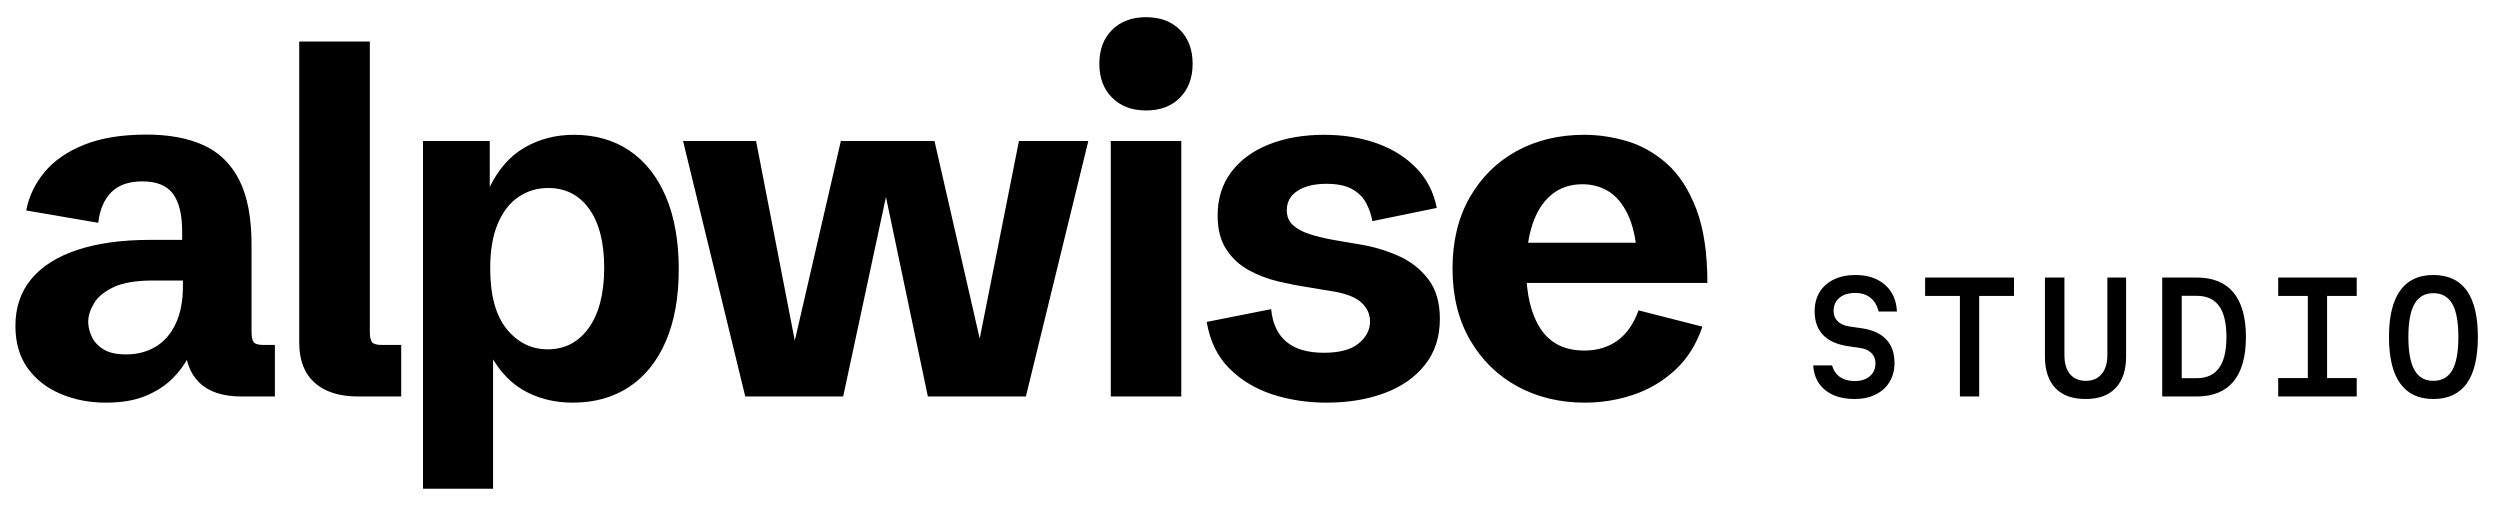
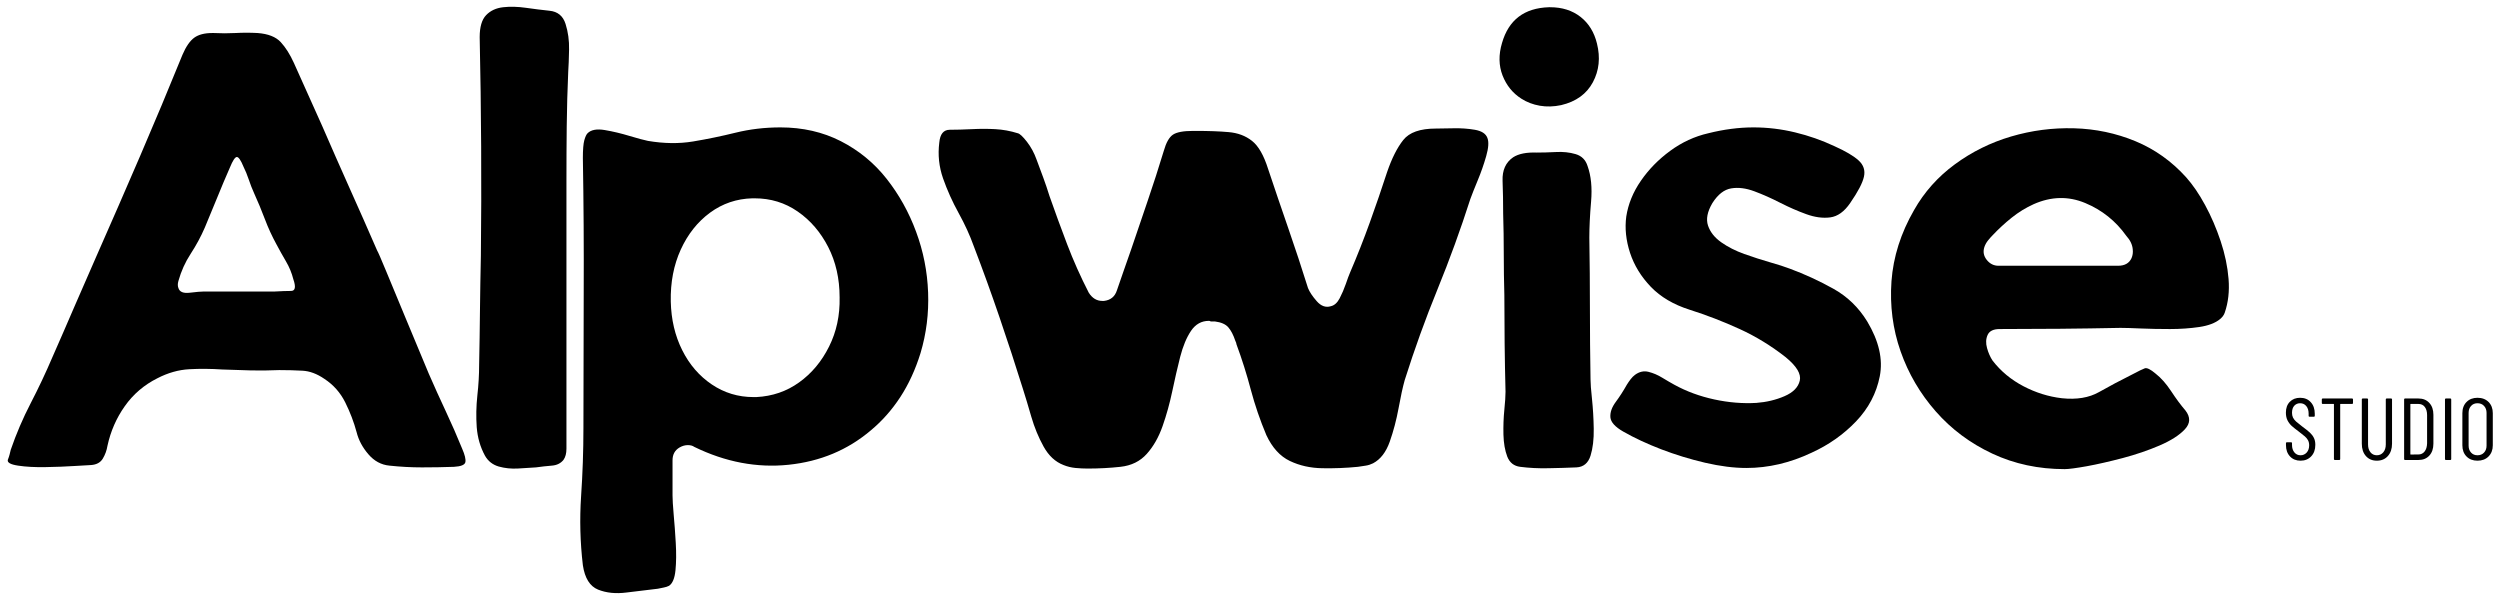
- <svg xmlns="http://www.w3.org/2000/svg" viewBox="0 4 227 46" width="227" height="46" role="img" aria-label="Alpwise Studio">
-   <path fill="#000000" d="M9.6 40.56Q7.39 40.56 5.52 39.77Q3.65 38.99 2.52 37.44Q1.4 35.9 1.4 33.58Q1.4 31.08 2.84 29.34Q4.28 27.6 7.03 26.69Q9.78 25.78 13.66 25.78H16.93L16.54 26.36V25.03Q16.54 22.73 15.71 21.6Q14.87 20.47 12.93 20.47Q11.09 20.47 10.11 21.45Q9.13 22.43 8.92 24.23L2.38 23.11Q2.75 21.18 4.05 19.62Q5.35 18.06 7.65 17.14Q9.95 16.22 13.3 16.22Q16.37 16.22 18.5 17.19Q20.62 18.17 21.73 20.36Q22.84 22.55 22.84 26.23V34.11Q22.84 34.84 23.04 35.08Q23.25 35.32 23.91 35.32H24.96V40H21.91Q19.4 40 18.1 38.74Q16.8 37.49 16.8 35.12V34.03L17.92 34.46Q17.64 35.38 17.1 36.43Q16.56 37.49 15.61 38.42Q14.65 39.36 13.19 39.96Q11.73 40.56 9.6 40.56ZM11.45 36.18Q12.96 36.18 14.12 35.49Q15.28 34.8 15.94 33.42Q16.61 32.03 16.61 29.97V29.47H13.9Q11.6 29.47 10.32 30.07Q9.04 30.68 8.53 31.55Q8.01 32.42 8.01 33.23Q8.01 33.88 8.33 34.56Q8.64 35.25 9.38 35.71Q10.12 36.18 11.45 36.18Z M32.52 40Q29.95 40 28.56 38.74Q27.17 37.49 27.17 35.12V7.77H33.58V34.11Q33.58 34.82 33.78 35.07Q33.98 35.32 34.65 35.32H36.43V40Z M38.41 48.38V16.8H44.47V21.46L44.4 21.12Q45.6 18.58 47.61 17.41Q49.62 16.24 52.11 16.24Q55.04 16.24 57.17 17.69Q59.31 19.14 60.47 21.88Q61.63 24.62 61.63 28.44Q61.63 32.27 60.46 34.98Q59.29 37.7 57.13 39.13Q54.97 40.56 52.01 40.56Q49.43 40.56 47.42 39.37Q45.41 38.17 44.16 35.49L44.77 35.45V48.38ZM49.73 35.72Q52.07 35.72 53.47 33.76Q54.86 31.79 54.86 28.31Q54.86 24.88 53.5 22.97Q52.14 21.07 49.77 21.07Q48.29 21.07 47.1 21.87Q45.91 22.66 45.21 24.28Q44.51 25.91 44.51 28.36Q44.51 32.03 46.01 33.88Q47.52 35.72 49.73 35.72Z M67.67 40 62.02 16.8H68.65L72.41 36.18H71.88L76.35 16.8H84.85L89.3 36.24H88.66L92.52 16.8H98.82L93.15 40H84.25L79.89 19.25H81.01L76.56 40Z M100.86 40V16.8H107.26V40ZM104.06 14.03Q102.14 14.03 100.98 12.87Q99.82 11.71 99.82 9.79Q99.82 7.86 100.98 6.71Q102.14 5.56 104.06 5.56Q105.99 5.56 107.14 6.71Q108.29 7.86 108.29 9.79Q108.29 11.71 107.14 12.87Q105.99 14.03 104.06 14.03Z M120.45 40.56Q117.82 40.56 115.5 39.8Q113.18 39.03 111.59 37.42Q110 35.81 109.57 33.23L115.42 32.07Q115.61 34.03 116.8 35.03Q118 36.03 120.21 36.03Q122.34 36.03 123.37 35.18Q124.4 34.33 124.4 33.19Q124.4 32.18 123.59 31.45Q122.79 30.72 120.81 30.42L118.71 30.07Q117.46 29.88 116.05 29.55Q114.64 29.21 113.4 28.54Q112.15 27.86 111.36 26.66Q110.56 25.46 110.56 23.56Q110.56 21.27 111.8 19.62Q113.03 17.98 115.23 17.11Q117.42 16.24 120.23 16.24Q122.83 16.24 124.98 17Q127.13 17.76 128.58 19.24Q130.03 20.71 130.46 22.88L124.61 24.08Q124.46 23.2 124.04 22.43Q123.63 21.65 122.77 21.17Q121.91 20.69 120.45 20.69Q118.79 20.69 117.81 21.33Q116.84 21.97 116.84 23.09Q116.84 23.91 117.38 24.42Q117.93 24.94 118.89 25.25Q119.84 25.56 121.05 25.78L123.45 26.19Q125.3 26.49 126.97 27.23Q128.63 27.97 129.68 29.34Q130.74 30.72 130.74 32.95Q130.74 35.42 129.39 37.12Q128.05 38.82 125.72 39.69Q123.39 40.56 120.45 40.56Z M143.9 40.56Q140.49 40.56 137.77 39.08Q135.05 37.59 133.47 34.85Q131.89 32.12 131.89 28.38Q131.89 24.66 133.45 21.93Q135.01 19.2 137.7 17.72Q140.4 16.24 143.86 16.24Q145.77 16.24 147.74 16.82Q149.7 17.4 151.36 18.87Q153.01 20.34 154.02 22.97Q155.03 25.61 155.03 29.69H136V26.04H149.32L148.65 27.17Q148.48 24.85 147.79 23.44Q147.1 22.02 146.05 21.37Q145 20.73 143.69 20.73Q141.99 20.73 140.85 21.7Q139.71 22.66 139.14 24.39Q138.58 26.12 138.58 28.4Q138.58 31.84 139.87 33.83Q141.17 35.83 143.86 35.83Q145.6 35.83 146.86 34.93Q148.11 34.03 148.78 32.18L154.58 33.66Q153.76 36.07 152.11 37.59Q150.46 39.12 148.32 39.84Q146.18 40.56 143.9 40.56Z" />
-   <path fill="#000000" d="M166.35 37.18Q166.55 37.87 167.07 38.23Q167.6 38.6 168.4 38.6Q169.27 38.6 169.78 38.16Q170.29 37.73 170.29 36.98Q170.29 36.41 169.92 36.05Q169.56 35.69 168.88 35.59L167.65 35.41Q166.24 35.17 165.5 34.38Q164.77 33.59 164.77 32.26Q164.77 31.27 165.22 30.52Q165.68 29.78 166.51 29.38Q167.34 28.97 168.46 28.97Q169.59 28.97 170.41 29.37Q171.23 29.77 171.71 30.5Q172.19 31.24 172.24 32.29H170.58Q170.38 31.47 169.84 31.04Q169.3 30.6 168.46 30.6Q167.55 30.6 167.02 31.04Q166.49 31.48 166.49 32.25Q166.49 32.8 166.86 33.17Q167.22 33.53 167.9 33.64L169.14 33.82Q170.56 34.05 171.29 34.84Q172.02 35.64 172.02 36.95Q172.02 37.95 171.57 38.68Q171.12 39.42 170.31 39.82Q169.49 40.23 168.4 40.23Q167.29 40.23 166.47 39.87Q165.64 39.5 165.17 38.82Q164.7 38.14 164.64 37.18Z M177.96 40V30.87H174.8V29.2H182.87V30.87H179.71V40Z M185.68 29.2H187.45V36.26Q187.45 37.35 187.96 37.97Q188.47 38.58 189.39 38.58Q190.32 38.58 190.83 37.96Q191.35 37.34 191.35 36.23V29.2H193.05V36.37Q193.05 38.23 192.1 39.23Q191.16 40.23 189.36 40.23Q187.57 40.23 186.62 39.23Q185.68 38.23 185.68 36.37Z M196.33 40V29.2H199.46Q201.67 29.2 202.8 30.56Q203.93 31.93 203.93 34.6Q203.93 37.27 202.8 38.64Q201.67 40 199.46 40ZM198.1 38.34H199.46Q200.82 38.34 201.49 37.41Q202.16 36.49 202.16 34.6Q202.16 32.7 201.49 31.78Q200.82 30.86 199.46 30.86H198.1Z M206.86 40V38.33H209.55V30.87H206.86V29.2H213.99V30.87H211.3V38.33H213.99V40Z M220.95 40.23Q218.95 40.23 217.94 38.82Q216.92 37.41 216.92 34.6Q216.92 31.79 217.94 30.38Q218.95 28.97 220.95 28.97Q222.96 28.97 223.98 30.38Q224.99 31.79 224.99 34.6Q224.99 37.41 223.98 38.82Q222.96 40.23 220.95 40.23ZM220.95 38.58Q222.11 38.58 222.67 37.61Q223.22 36.64 223.22 34.6Q223.22 32.56 222.67 31.59Q222.11 30.62 220.95 30.62Q219.79 30.62 219.24 31.59Q218.68 32.56 218.68 34.6Q218.68 36.64 219.24 37.61Q219.79 38.58 220.95 38.58Z" />
+ <svg xmlns="http://www.w3.org/2000/svg" viewBox="222 631 982 236" width="982" height="236" role="img" aria-label="Alpwise Studio">
+   <g fill="#000000">
+     <path transform="translate(224.85 814.82)" d="M 165.56 -37.07 C 167.70 -32.16 169.92 -27.24 172.23 -22.32 C 174.53 -17.42 176.68 -12.50 178.68 -7.59 C 179.75 -5.14 180.17 -3.37 179.95 -2.29 C 179.72 -1.22 178.22 -0.60 175.46 -0.45 C 171.32 -0.30 167.13 -0.23 162.90 -0.23 C 158.68 -0.23 154.42 -0.46 150.14 -0.92 C 146.91 -1.22 144.14 -2.71 141.84 -5.40 C 139.53 -8.09 138.00 -10.97 137.23 -14.04 C 136.16 -18.03 134.66 -21.94 132.75 -25.78 C 130.83 -29.62 128.10 -32.69 124.57 -35 C 121.66 -37 118.78 -38.07 115.93 -38.21 C 113.09 -38.37 110.06 -38.45 106.84 -38.45 C 103.15 -38.29 99.46 -38.25 95.78 -38.32 C 92.10 -38.41 88.34 -38.53 84.5 -38.68 C 80.05 -38.98 75.71 -39.02 71.5 -38.79 C 67.28 -38.56 63.09 -37.37 58.95 -35.23 C 53.73 -32.61 49.47 -28.96 46.17 -24.28 C 42.86 -19.60 40.60 -14.42 39.37 -8.75 C 39.07 -6.90 38.45 -5.21 37.53 -3.67 C 36.61 -2.14 35.07 -1.30 32.92 -1.15 C 32.30 -1.15 30.23 -1.03 26.70 -0.79 C 23.17 -0.56 19.30 -0.41 15.07 -0.34 C 10.85 -0.26 7.25 -0.46 4.25 -0.92 C 1.25 -1.37 -0.07 -2.14 0.23 -3.21 C 0.53 -3.98 0.76 -4.67 0.92 -5.29 C 1.07 -5.91 1.22 -6.52 1.37 -7.14 C 3.53 -13.42 6.14 -19.53 9.20 -25.43 C 12.27 -31.35 15.11 -37.37 17.73 -43.51 C 20.64 -50.11 23.52 -56.71 26.35 -63.31 C 29.20 -69.91 32.08 -76.51 35 -83.12 C 40.83 -96.32 46.58 -109.51 52.26 -122.71 C 57.95 -135.92 63.47 -149.13 68.84 -162.34 C 70.22 -165.56 71.76 -167.78 73.45 -169.01 C 75.14 -170.24 77.51 -170.85 80.59 -170.85 L 81.04 -170.85 C 83.96 -170.70 86.84 -170.70 89.68 -170.85 C 92.53 -171.01 95.41 -171.01 98.32 -170.85 C 102.47 -170.54 105.50 -169.35 107.42 -167.28 C 109.33 -165.20 111.06 -162.48 112.59 -159.10 C 114.43 -154.96 116.28 -150.85 118.12 -146.78 C 119.96 -142.71 121.81 -138.61 123.65 -134.46 C 127.18 -126.33 130.78 -118.15 134.46 -109.93 C 138.15 -101.72 141.76 -93.55 145.29 -85.42 C 145.60 -84.96 146.79 -82.23 148.85 -77.25 C 150.92 -72.25 153.46 -66.15 156.45 -58.93 C 159.45 -51.72 162.48 -44.44 165.56 -37.07 Z M 105 -69.31 C 107.61 -69.46 109.76 -69.54 111.45 -69.54 C 113.14 -69.54 113.44 -71.07 112.37 -74.14 C 111.75 -76.59 110.79 -78.93 109.48 -81.15 C 108.17 -83.38 106.91 -85.65 105.68 -87.96 C 104 -91.03 102.50 -94.28 101.20 -97.73 C 99.89 -101.19 98.47 -104.61 96.93 -108 C 96.17 -109.68 95.48 -111.44 94.87 -113.28 C 94.25 -115.12 93.56 -116.81 92.79 -118.35 C 91.72 -120.96 90.83 -122.22 90.14 -122.15 C 89.45 -122.08 88.57 -120.73 87.5 -118.12 C 85.81 -114.28 84.16 -110.37 82.54 -106.37 C 80.92 -102.38 79.28 -98.39 77.59 -94.40 C 76.06 -90.87 74.21 -87.45 72.06 -84.15 C 69.91 -80.86 68.30 -77.29 67.23 -73.45 C 66.92 -72.37 66.92 -71.45 67.23 -70.68 C 67.69 -69.15 69.18 -68.53 71.71 -68.84 C 74.25 -69.15 76.06 -69.31 77.14 -69.31 C 81.74 -69.31 86.34 -69.31 90.95 -69.31 C 95.55 -69.31 100.23 -69.31 105 -69.31 Z M 105 -69.31" />
+     <path transform="translate(409.05 814.82)" d="M 34.31 -3.21 C 33.23 -1.84 31.70 -1.07 29.70 -0.92 C 27.70 -0.76 25.62 -0.53 23.48 -0.23 C 21.49 -0.07 19.15 0.07 16.46 0.21 C 13.78 0.37 11.24 0.10 8.85 -0.57 C 6.48 -1.26 4.67 -2.67 3.45 -4.82 C 1.60 -8.21 0.53 -11.93 0.21 -16 C -0.08 -20.07 -0.00 -24.21 0.45 -28.43 C 0.92 -32.65 1.15 -36.60 1.15 -40.29 C 1.30 -47.51 1.41 -54.69 1.48 -61.82 C 1.56 -68.96 1.68 -76.14 1.84 -83.35 C 2 -97.62 2.03 -111.94 1.95 -126.29 C 1.87 -140.64 1.68 -154.96 1.37 -169.25 C 1.37 -173.23 2.21 -176.11 3.90 -177.87 C 5.60 -179.64 7.83 -180.67 10.59 -180.98 C 13.35 -181.29 16.34 -181.21 19.56 -180.75 C 22.78 -180.28 25.86 -179.91 28.78 -179.60 C 32.00 -179.29 34.11 -177.56 35.10 -174.42 C 36.10 -171.27 36.56 -167.89 36.48 -164.29 C 36.41 -160.69 36.30 -157.81 36.15 -155.65 C 35.84 -148.59 35.64 -141.45 35.56 -134.23 C 35.48 -127.02 35.45 -119.81 35.45 -112.59 C 35.45 -95.09 35.45 -77.59 35.45 -60.09 C 35.45 -42.59 35.45 -25.09 35.45 -7.59 C 35.45 -5.75 35.07 -4.28 34.31 -3.21 Z M 34.31 -3.21" />
+     <path transform="translate(449.8 814.82)" d="M 114.21 -14.73 C 105.15 -7.05 94.40 -2.56 81.96 -1.26 C 69.53 0.03 57.18 -2.30 44.90 -8.29 C 44.28 -8.75 43.44 -8.98 42.37 -8.98 C 41.28 -8.98 40.21 -8.67 39.14 -8.06 C 37.29 -6.98 36.37 -5.30 36.37 -3 C 36.37 -0.69 36.37 1.60 36.37 3.90 C 36.37 6.21 36.37 8.52 36.37 10.82 C 36.37 12.35 36.52 14.84 36.82 18.29 C 37.14 21.75 37.41 25.47 37.64 29.46 C 37.87 33.45 37.84 37.02 37.53 40.17 C 37.22 43.32 36.38 45.36 35 46.28 C 34.38 46.59 33.69 46.82 32.92 46.96 C 32.16 47.12 31.39 47.28 30.62 47.43 C 26.63 47.89 22.52 48.39 18.29 48.92 C 14.07 49.46 10.35 49.08 7.12 47.78 C 3.90 46.47 1.91 43.28 1.15 38.21 C 0.08 29.16 -0.14 20.14 0.45 11.17 C 1.06 2.19 1.37 -6.75 1.37 -15.65 C 1.37 -33 1.41 -50.61 1.48 -68.5 C 1.56 -86.38 1.45 -104.15 1.15 -121.81 C 1.15 -125.03 1.34 -127.33 1.71 -128.71 C 2.10 -130.10 2.53 -131.02 3 -131.48 C 4.37 -132.85 6.63 -133.27 9.78 -132.73 C 12.92 -132.20 16.14 -131.43 19.45 -130.43 C 22.75 -129.44 25.17 -128.79 26.70 -128.48 C 33.00 -127.41 38.91 -127.33 44.43 -128.25 C 49.96 -129.17 55.53 -130.32 61.14 -131.70 C 66.74 -133.08 72.61 -133.78 78.75 -133.78 C 87.5 -133.78 95.40 -131.97 102.46 -128.37 C 109.53 -124.76 115.51 -119.85 120.42 -113.64 C 125.33 -107.42 129.21 -100.47 132.04 -92.79 C 134.89 -85.11 136.46 -77.17 136.76 -68.95 C 137.07 -60.74 136.08 -52.80 133.78 -45.12 C 131.78 -38.67 129.14 -32.92 125.84 -27.85 C 122.53 -22.79 118.66 -18.42 114.21 -14.73 Z M 68.15 -27.85 C 68.46 -27.85 68.69 -27.85 68.84 -27.85 C 69 -27.85 69.15 -27.85 69.31 -27.85 C 75.60 -28.17 81.20 -30.09 86.10 -33.62 C 91.02 -37.15 94.94 -41.83 97.85 -47.67 C 100.77 -53.50 102.15 -59.94 102 -67 C 102 -74.37 100.50 -80.97 97.51 -86.81 C 94.52 -92.64 90.53 -97.28 85.54 -100.73 C 80.55 -104.19 74.91 -105.92 68.62 -105.92 L 67.70 -105.92 C 61.55 -105.76 56.02 -103.88 51.10 -100.28 C 46.20 -96.67 42.36 -91.83 39.59 -85.76 C 36.83 -79.70 35.53 -72.91 35.68 -65.39 C 35.84 -58.32 37.33 -51.95 40.17 -46.28 C 43.01 -40.60 46.89 -36.11 51.79 -32.81 C 56.71 -29.50 62.16 -27.85 68.15 -27.85 Z M 68.15 -27.85" />
+     <path transform="translate(590.72 814.82)" d="M 116.96 -48.59 C 116.96 -48.89 116.81 -49.35 116.51 -49.96 C 115.74 -52.26 114.82 -54.03 113.75 -55.26 C 112.67 -56.49 110.91 -57.25 108.45 -57.56 L 106.84 -57.56 C 106.68 -57.71 106.45 -57.79 106.15 -57.79 C 103.23 -57.79 100.89 -56.48 99.12 -53.87 C 97.36 -51.26 95.94 -47.85 94.85 -43.62 C 93.78 -39.40 92.75 -34.91 91.75 -30.15 C 90.75 -25.40 89.49 -20.84 87.95 -16.46 C 86.42 -12.09 84.34 -8.44 81.73 -5.53 C 79.12 -2.61 75.67 -0.92 71.37 -0.45 C 67.23 0.00 62.94 0.23 58.48 0.23 C 56.95 0.23 55.37 0.15 53.76 0 C 52.14 -0.15 50.57 -0.53 49.04 -1.15 C 45.82 -2.38 43.21 -4.80 41.21 -8.40 C 39.21 -12.00 37.60 -15.92 36.37 -20.14 C 35.15 -24.36 34.08 -27.94 33.15 -30.85 C 30.23 -40.22 27.16 -49.62 23.93 -59.06 C 20.71 -68.5 17.34 -77.82 13.81 -87.04 C 12.28 -91.33 10.28 -95.70 7.82 -100.15 C 5.36 -104.61 3.33 -109.14 1.71 -113.75 C 0.11 -118.35 -0.37 -123.03 0.23 -127.79 C 0.53 -131.17 1.91 -132.85 4.37 -132.85 C 6.83 -132.85 9.75 -132.93 13.12 -133.09 C 16.19 -133.25 19.22 -133.25 22.21 -133.09 C 25.20 -132.93 28.16 -132.39 31.07 -131.48 C 31.84 -131.32 33.03 -130.21 34.65 -128.14 C 36.26 -126.06 37.53 -123.72 38.45 -121.12 C 39.37 -118.66 40.26 -116.28 41.10 -113.98 C 41.95 -111.67 42.75 -109.30 43.51 -106.84 C 45.67 -100.69 47.97 -94.39 50.42 -87.95 C 52.87 -81.51 55.72 -75.14 58.95 -68.84 C 60.32 -66.69 62.09 -65.62 64.25 -65.62 C 64.39 -65.62 64.50 -65.62 64.57 -65.62 C 64.66 -65.62 64.78 -65.62 64.93 -65.62 C 67.53 -65.93 69.22 -67.31 70 -69.76 C 70.91 -72.37 71.83 -75.03 72.75 -77.71 C 73.67 -80.40 74.60 -83.05 75.53 -85.65 C 77.67 -91.94 79.85 -98.35 82.07 -104.87 C 84.30 -111.40 86.42 -117.97 88.42 -124.57 C 89.33 -127.79 90.52 -129.90 91.98 -130.90 C 93.44 -131.90 96.09 -132.40 99.93 -132.40 L 101.09 -132.40 C 106 -132.40 110.25 -132.25 113.85 -131.93 C 117.47 -131.63 120.54 -130.48 123.07 -128.48 C 125.60 -126.49 127.71 -122.81 129.40 -117.43 C 132.01 -109.60 134.67 -101.81 137.35 -94.06 C 140.04 -86.31 142.61 -78.51 145.06 -70.68 C 145.67 -69.15 146.82 -67.42 148.51 -65.5 C 150.20 -63.58 152.04 -62.92 154.04 -63.54 C 155.42 -63.85 156.58 -64.89 157.5 -66.65 C 158.42 -68.42 159.23 -70.30 159.92 -72.29 C 160.60 -74.29 161.17 -75.83 161.64 -76.90 C 164.41 -83.35 166.98 -89.87 169.35 -96.46 C 171.73 -103.07 174 -109.67 176.15 -116.28 C 178 -121.65 180.10 -125.83 182.48 -128.82 C 184.85 -131.82 189.11 -133.32 195.26 -133.32 C 196.95 -133.32 199.25 -133.36 202.17 -133.43 C 205.08 -133.50 207.89 -133.31 210.57 -132.85 C 213.26 -132.39 214.91 -131.32 215.53 -129.64 C 216.14 -128.10 215.98 -125.72 215.06 -122.5 C 214.14 -119.28 213.03 -116.09 211.71 -112.93 C 210.41 -109.78 209.45 -107.37 208.84 -105.68 C 205.00 -93.71 200.71 -81.89 195.95 -70.23 C 191.19 -58.56 186.89 -46.67 183.06 -34.54 C 182.28 -31.77 181.48 -28.08 180.64 -23.48 C 179.79 -18.87 178.64 -14.50 177.18 -10.35 C 175.72 -6.21 173.53 -3.37 170.62 -1.84 C 169.70 -1.38 168.75 -1.07 167.75 -0.92 C 166.75 -0.76 165.71 -0.60 164.64 -0.45 C 160.03 0.00 155.39 0.19 150.70 0.10 C 146.02 0.03 141.76 -0.92 137.92 -2.76 C 134.08 -4.60 131.01 -7.98 128.71 -12.89 C 126.25 -18.72 124.22 -24.67 122.60 -30.73 C 121.00 -36.80 119.12 -42.75 116.96 -48.59 Z M 116.96 -48.59" />
+     <path transform="translate(810.84 814.82)" d="M 8.75 -145.06 C 5.37 -147.21 2.91 -150.25 1.37 -154.15 C -0.15 -158.07 -0.22 -162.33 1.15 -166.93 C 3.75 -176 9.89 -180.67 19.57 -180.98 L 20.03 -180.98 C 24.78 -180.98 28.78 -179.71 32 -177.18 C 35.22 -174.65 37.37 -171.16 38.45 -166.71 C 39.83 -161.18 39.30 -156.11 36.84 -151.51 C 34.38 -146.91 30.23 -143.91 24.40 -142.53 C 21.48 -141.91 18.68 -141.83 16 -142.29 C 13.31 -142.76 10.89 -143.68 8.75 -145.06 Z M 5.53 -122.04 C 7.67 -123.42 10.74 -124.03 14.73 -123.89 C 17.03 -123.89 19.56 -123.96 22.32 -124.10 C 25.09 -124.26 27.67 -123.99 30.04 -123.29 C 32.42 -122.60 34.00 -121.03 34.76 -118.59 C 36.14 -114.75 36.60 -110.10 36.14 -104.65 C 35.67 -99.20 35.45 -94.48 35.45 -90.5 C 35.60 -81.13 35.68 -71.84 35.68 -62.62 C 35.68 -53.41 35.76 -44.12 35.92 -34.76 C 35.92 -33.23 36.11 -30.66 36.5 -27.04 C 36.88 -23.44 37.11 -19.56 37.18 -15.42 C 37.25 -11.27 36.83 -7.74 35.92 -4.82 C 35.00 -1.91 33.16 -0.37 30.39 -0.23 C 26.85 -0.07 23.17 0.03 19.32 0.10 C 15.49 0.19 11.81 0.00 8.29 -0.45 C 5.83 -0.76 4.14 -2.10 3.21 -4.48 C 2.30 -6.86 1.80 -9.75 1.71 -13.12 C 1.64 -16.5 1.75 -19.72 2.06 -22.79 C 2.37 -25.86 2.53 -28.25 2.53 -29.93 C 2.37 -36.22 2.25 -42.55 2.18 -48.92 C 2.11 -55.29 2.07 -61.62 2.07 -67.92 C 1.92 -73.29 1.84 -78.67 1.84 -84.04 C 1.84 -89.42 1.76 -94.71 1.60 -99.93 C 1.60 -104.38 1.53 -108.67 1.37 -112.82 C 1.22 -116.97 2.61 -120.04 5.53 -122.04 Z M 5.53 -122.04" />
+     <path transform="translate(854.35 814.82)" d="M 79.21 -5.98 C 70.76 -1.99 62.25 0 53.65 0 C 48.73 0 43.32 -0.68 37.40 -2.06 C 31.5 -3.44 25.74 -5.21 20.14 -7.35 C 14.54 -9.51 9.59 -11.82 5.29 -14.28 C 2.06 -16.12 0.37 -18.00 0.21 -19.92 C 0.07 -21.83 0.76 -23.83 2.29 -25.90 C 3.83 -27.97 5.29 -30.24 6.67 -32.70 C 7.14 -33.46 7.64 -34.18 8.17 -34.87 C 8.71 -35.57 9.28 -36.14 9.90 -36.60 C 11.59 -37.83 13.35 -38.22 15.18 -37.76 C 17.03 -37.30 18.83 -36.53 20.59 -35.45 C 22.36 -34.37 23.94 -33.46 25.32 -32.70 C 30.08 -30.08 35.30 -28.16 40.98 -26.93 C 46.66 -25.70 52.18 -25.25 57.56 -25.56 C 61.55 -25.86 65.23 -26.74 68.60 -28.20 C 71.99 -29.66 73.99 -31.69 74.60 -34.29 C 75.22 -36.91 73.37 -39.98 69.07 -43.51 C 63.39 -47.97 57.37 -51.66 51 -54.57 C 44.63 -57.49 38.07 -60.02 31.31 -62.17 C 25.01 -64.17 19.95 -67.16 16.10 -71.15 C 12.27 -75.14 9.55 -79.59 7.93 -84.5 C 6.33 -89.41 5.83 -94.17 6.45 -98.78 C 7.21 -103.69 9.12 -108.37 12.20 -112.82 C 15.27 -117.28 19.11 -121.20 23.71 -124.57 C 28.32 -127.95 33.31 -130.25 38.68 -131.48 C 41.75 -132.25 44.75 -132.82 47.67 -133.20 C 50.58 -133.58 53.50 -133.78 56.42 -133.78 C 61.94 -133.78 67.39 -133.12 72.76 -131.82 C 78.14 -130.52 83.28 -128.72 88.18 -126.42 C 92.64 -124.42 95.83 -122.53 97.75 -120.76 C 99.66 -119.00 100.35 -116.89 99.81 -114.43 C 99.28 -111.97 97.47 -108.52 94.40 -104.07 C 92.10 -100.70 89.49 -98.82 86.57 -98.43 C 83.66 -98.05 80.51 -98.47 77.14 -99.70 C 73.76 -100.92 70.34 -102.42 66.89 -104.18 C 63.44 -105.95 60.06 -107.45 56.76 -108.68 C 53.46 -109.91 50.42 -110.29 47.65 -109.82 C 44.89 -109.36 42.44 -107.45 40.29 -104.07 C 38.29 -100.70 37.71 -97.75 38.56 -95.21 C 39.41 -92.68 41.14 -90.5 43.75 -88.65 C 46.36 -86.81 49.39 -85.27 52.84 -84.04 C 56.30 -82.81 59.64 -81.73 62.85 -80.81 C 66.08 -79.89 68.69 -79.05 70.68 -78.29 C 76.51 -76.14 82.19 -73.52 87.71 -70.45 C 93.25 -67.39 97.70 -63.09 101.09 -57.56 C 105.69 -49.88 107.34 -42.70 106.03 -36.03 C 104.72 -29.35 101.61 -23.44 96.70 -18.29 C 91.79 -13.16 85.96 -9.05 79.21 -5.98 Z M 79.21 -5.98" />
+     <path transform="translate(964.87 814.82)" d="M 129.17 -58.48 C 127.33 -56.95 124.61 -55.91 121 -55.37 C 117.39 -54.84 113.55 -54.57 109.48 -54.57 C 105.42 -54.57 101.62 -54.64 98.09 -54.79 C 94.56 -54.95 91.87 -55.03 90.03 -55.03 C 82.05 -54.87 74.14 -54.75 66.31 -54.68 C 58.48 -54.61 50.58 -54.57 42.59 -54.57 C 40.14 -54.57 38.57 -53.80 37.87 -52.26 C 37.18 -50.73 37.10 -49.00 37.64 -47.09 C 38.17 -45.17 38.91 -43.52 39.84 -42.14 C 43.06 -37.99 47.08 -34.65 51.92 -32.12 C 56.75 -29.59 61.78 -28.01 67 -27.40 C 72.83 -26.78 77.70 -27.59 81.62 -29.81 C 85.53 -32.03 89.95 -34.38 94.87 -36.84 C 97.17 -38.07 98.75 -38.83 99.59 -39.14 C 100.43 -39.45 101.85 -38.76 103.84 -37.07 C 106 -35.39 108.03 -33.08 109.95 -30.17 C 111.86 -27.25 113.75 -24.71 115.59 -22.56 C 117.59 -19.95 117.51 -17.50 115.35 -15.20 C 113.21 -12.89 109.91 -10.78 105.45 -8.85 C 101.00 -6.94 96.17 -5.28 90.95 -3.90 C 85.73 -2.53 81.01 -1.45 76.79 -0.68 C 72.57 0.07 69.69 0.45 68.15 0.45 C 57.87 0.45 48.39 -1.57 39.71 -5.64 C 31.03 -9.71 23.63 -15.23 17.5 -22.21 C 11.36 -29.20 6.75 -37.07 3.68 -45.82 C 0.61 -54.57 -0.57 -63.75 0.10 -73.34 C 0.80 -82.93 3.76 -92.25 8.98 -101.31 C 12.97 -108.37 18.30 -114.35 24.98 -119.26 C 31.66 -124.17 39.02 -127.82 47.07 -130.20 C 55.14 -132.58 63.39 -133.66 71.82 -133.43 C 80.27 -133.20 88.29 -131.51 95.89 -128.37 C 103.49 -125.22 110.14 -120.50 115.82 -114.21 C 118.42 -111.30 120.92 -107.65 123.29 -103.28 C 125.67 -98.90 127.71 -94.17 129.40 -89.10 C 131.09 -84.04 132.12 -79.09 132.51 -74.25 C 132.89 -69.41 132.39 -65.00 131.01 -61.01 C 130.71 -60.09 130.09 -59.25 129.17 -58.48 Z M 94.40 -82.43 C 94.86 -83.50 95.01 -84.66 94.87 -85.89 C 94.71 -87.73 93.87 -89.5 92.34 -91.18 C 88.19 -97.01 82.82 -101.31 76.21 -104.07 C 69.61 -106.83 62.85 -106.68 55.95 -103.62 C 52.87 -102.23 50 -100.46 47.31 -98.31 C 44.63 -96.16 42.14 -93.86 39.84 -91.42 C 39.22 -90.80 38.61 -90.11 38 -89.34 C 37.38 -88.57 36.92 -87.72 36.60 -86.81 C 35.99 -84.96 36.30 -83.27 37.53 -81.73 C 38.75 -80.20 40.29 -79.43 42.14 -79.43 L 89.10 -79.43 C 91.72 -79.43 93.48 -80.43 94.40 -82.43 Z M 94.40 -82.43" />
+     <path transform="translate(1118.48 811.68)" d="M 7.17 0.28 C 5.47 0.28 4.09 -0.28 3.03 -1.40 C 1.97 -2.53 1.45 -4.01 1.45 -5.82 L 1.45 -6.62 C 1.45 -6.85 1.56 -6.96 1.79 -6.96 L 3.48 -6.96 C 3.71 -6.96 3.82 -6.85 3.82 -6.62 L 3.82 -5.93 C 3.82 -4.71 4.13 -3.73 4.75 -2.98 C 5.37 -2.23 6.17 -1.85 7.17 -1.85 C 8.14 -1.85 8.94 -2.21 9.59 -2.92 C 10.23 -3.64 10.56 -4.58 10.56 -5.76 C 10.56 -6.54 10.40 -7.21 10.09 -7.78 C 9.78 -8.34 9.37 -8.83 8.87 -9.26 C 8.38 -9.69 7.56 -10.34 6.42 -11.21 C 5.26 -12.07 4.35 -12.80 3.68 -13.40 C 3.01 -14.01 2.47 -14.75 2.04 -15.59 C 1.62 -16.44 1.42 -17.45 1.42 -18.60 C 1.42 -20.39 1.93 -21.81 2.96 -22.85 C 4 -23.91 5.34 -24.43 7 -24.43 C 8.75 -24.43 10.14 -23.86 11.18 -22.71 C 12.23 -21.58 12.76 -20.07 12.76 -18.18 L 12.76 -17.32 C 12.76 -17.09 12.64 -16.98 12.42 -16.98 L 10.70 -16.98 C 10.47 -16.98 10.35 -17.09 10.35 -17.32 L 10.35 -18.21 C 10.35 -19.43 10.05 -20.42 9.43 -21.17 C 8.83 -21.92 8.01 -22.29 7 -22.29 C 6.08 -22.29 5.32 -21.96 4.71 -21.31 C 4.12 -20.65 3.82 -19.72 3.82 -18.53 C 3.82 -17.82 3.95 -17.19 4.21 -16.65 C 4.48 -16.11 4.89 -15.59 5.42 -15.10 C 5.95 -14.62 6.73 -14 7.76 -13.21 C 9.14 -12.20 10.17 -11.38 10.85 -10.75 C 11.53 -10.11 12.05 -9.42 12.42 -8.67 C 12.79 -7.92 12.98 -7.03 12.98 -5.96 C 12.98 -4.08 12.44 -2.56 11.35 -1.42 C 10.27 -0.28 8.87 0.28 7.17 0.28 Z M 7.17 0.28" />
+     <path transform="translate(1132.84 811.68)" d="M 13.07 -24.15 C 13.30 -24.15 13.42 -24.03 13.42 -23.81 L 13.42 -22.35 C 13.42 -22.12 13.30 -22.01 13.07 -22.01 L 8.53 -22.01 C 8.43 -22.01 8.39 -21.97 8.39 -21.89 L 8.39 -0.34 C 8.39 -0.11 8.27 0 8.04 0 L 6.28 0 C 6.05 0 5.93 -0.11 5.93 -0.34 L 5.93 -21.89 C 5.93 -21.97 5.89 -22.01 5.79 -22.01 L 1.51 -22.01 C 1.28 -22.01 1.17 -22.12 1.17 -22.35 L 1.17 -23.81 C 1.17 -24.03 1.28 -24.15 1.51 -24.15 Z M 13.07 -24.15" />
+     <path transform="translate(1147.44 811.68)" d="M 8.18 0.28 C 6.40 0.28 4.97 -0.32 3.89 -1.54 C 2.81 -2.76 2.28 -4.37 2.28 -6.39 L 2.28 -23.81 C 2.28 -24.03 2.39 -24.15 2.62 -24.15 L 4.39 -24.15 C 4.61 -24.15 4.73 -24.03 4.73 -23.81 L 4.73 -6.10 C 4.73 -4.83 5.04 -3.81 5.67 -3.03 C 6.30 -2.25 7.14 -1.85 8.18 -1.85 C 9.23 -1.85 10.08 -2.25 10.73 -3.03 C 11.37 -3.81 11.70 -4.83 11.70 -6.10 L 11.70 -23.81 C 11.70 -24.03 11.81 -24.15 12.04 -24.15 L 13.81 -24.15 C 14.03 -24.15 14.15 -24.03 14.15 -23.81 L 14.15 -6.39 C 14.15 -4.37 13.60 -2.76 12.51 -1.54 C 11.42 -0.32 9.97 0.28 8.18 0.28 Z M 8.18 0.28" />
+     <path transform="translate(1163.86 811.68)" d="M 2.82 0 C 2.59 0 2.48 -0.11 2.48 -0.34 L 2.48 -23.81 C 2.48 -24.03 2.59 -24.15 2.82 -24.15 L 8.14 -24.15 C 9.91 -24.15 11.32 -23.57 12.39 -22.40 C 13.45 -21.25 13.98 -19.69 13.98 -17.73 L 13.98 -6.42 C 13.98 -4.46 13.45 -2.89 12.39 -1.73 C 11.32 -0.57 9.91 0 8.14 0 Z M 4.93 -2.28 C 4.93 -2.18 4.98 -2.14 5.07 -2.14 L 8.10 -2.17 C 9.11 -2.17 9.92 -2.56 10.53 -3.34 C 11.14 -4.12 11.46 -5.18 11.5 -6.53 L 11.5 -17.64 C 11.5 -18.99 11.19 -20.06 10.59 -20.84 C 10 -21.62 9.17 -22.01 8.10 -22.01 L 5.07 -22.01 C 4.98 -22.01 4.93 -21.97 4.93 -21.89 Z M 4.93 -2.28" />
+     <path transform="translate(1179.91 811.68)" d="M 2.82 0 C 2.59 0 2.48 -0.11 2.48 -0.34 L 2.48 -23.81 C 2.48 -24.03 2.59 -24.15 2.82 -24.15 L 4.59 -24.15 C 4.82 -24.15 4.93 -24.03 4.93 -23.81 L 4.93 -0.34 C 4.93 -0.11 4.82 0 4.59 0 Z M 2.82 0" />
+     <path transform="translate(1187.33 811.68)" d="M 7.82 0.28 C 6.05 0.28 4.62 -0.26 3.53 -1.37 C 2.43 -2.47 1.89 -3.94 1.89 -5.76 L 1.89 -18.39 C 1.89 -20.21 2.43 -21.67 3.53 -22.78 C 4.62 -23.88 6.05 -24.43 7.82 -24.43 C 9.62 -24.43 11.08 -23.88 12.18 -22.78 C 13.28 -21.67 13.84 -20.21 13.84 -18.39 L 13.84 -5.76 C 13.84 -3.97 13.28 -2.51 12.18 -1.39 C 11.08 -0.27 9.62 0.28 7.82 0.28 Z M 7.82 -1.85 C 8.89 -1.85 9.75 -2.20 10.40 -2.90 C 11.06 -3.61 11.39 -4.51 11.39 -5.62 L 11.39 -18.5 C 11.39 -19.62 11.06 -20.53 10.40 -21.23 C 9.75 -21.94 8.89 -22.29 7.82 -22.29 C 6.79 -22.29 5.95 -21.94 5.31 -21.23 C 4.66 -20.53 4.34 -19.62 4.34 -18.5 L 4.34 -5.62 C 4.34 -4.51 4.66 -3.61 5.31 -2.90 C 5.95 -2.20 6.79 -1.85 7.82 -1.85 Z M 7.82 -1.85" />
+   </g>
</svg>
